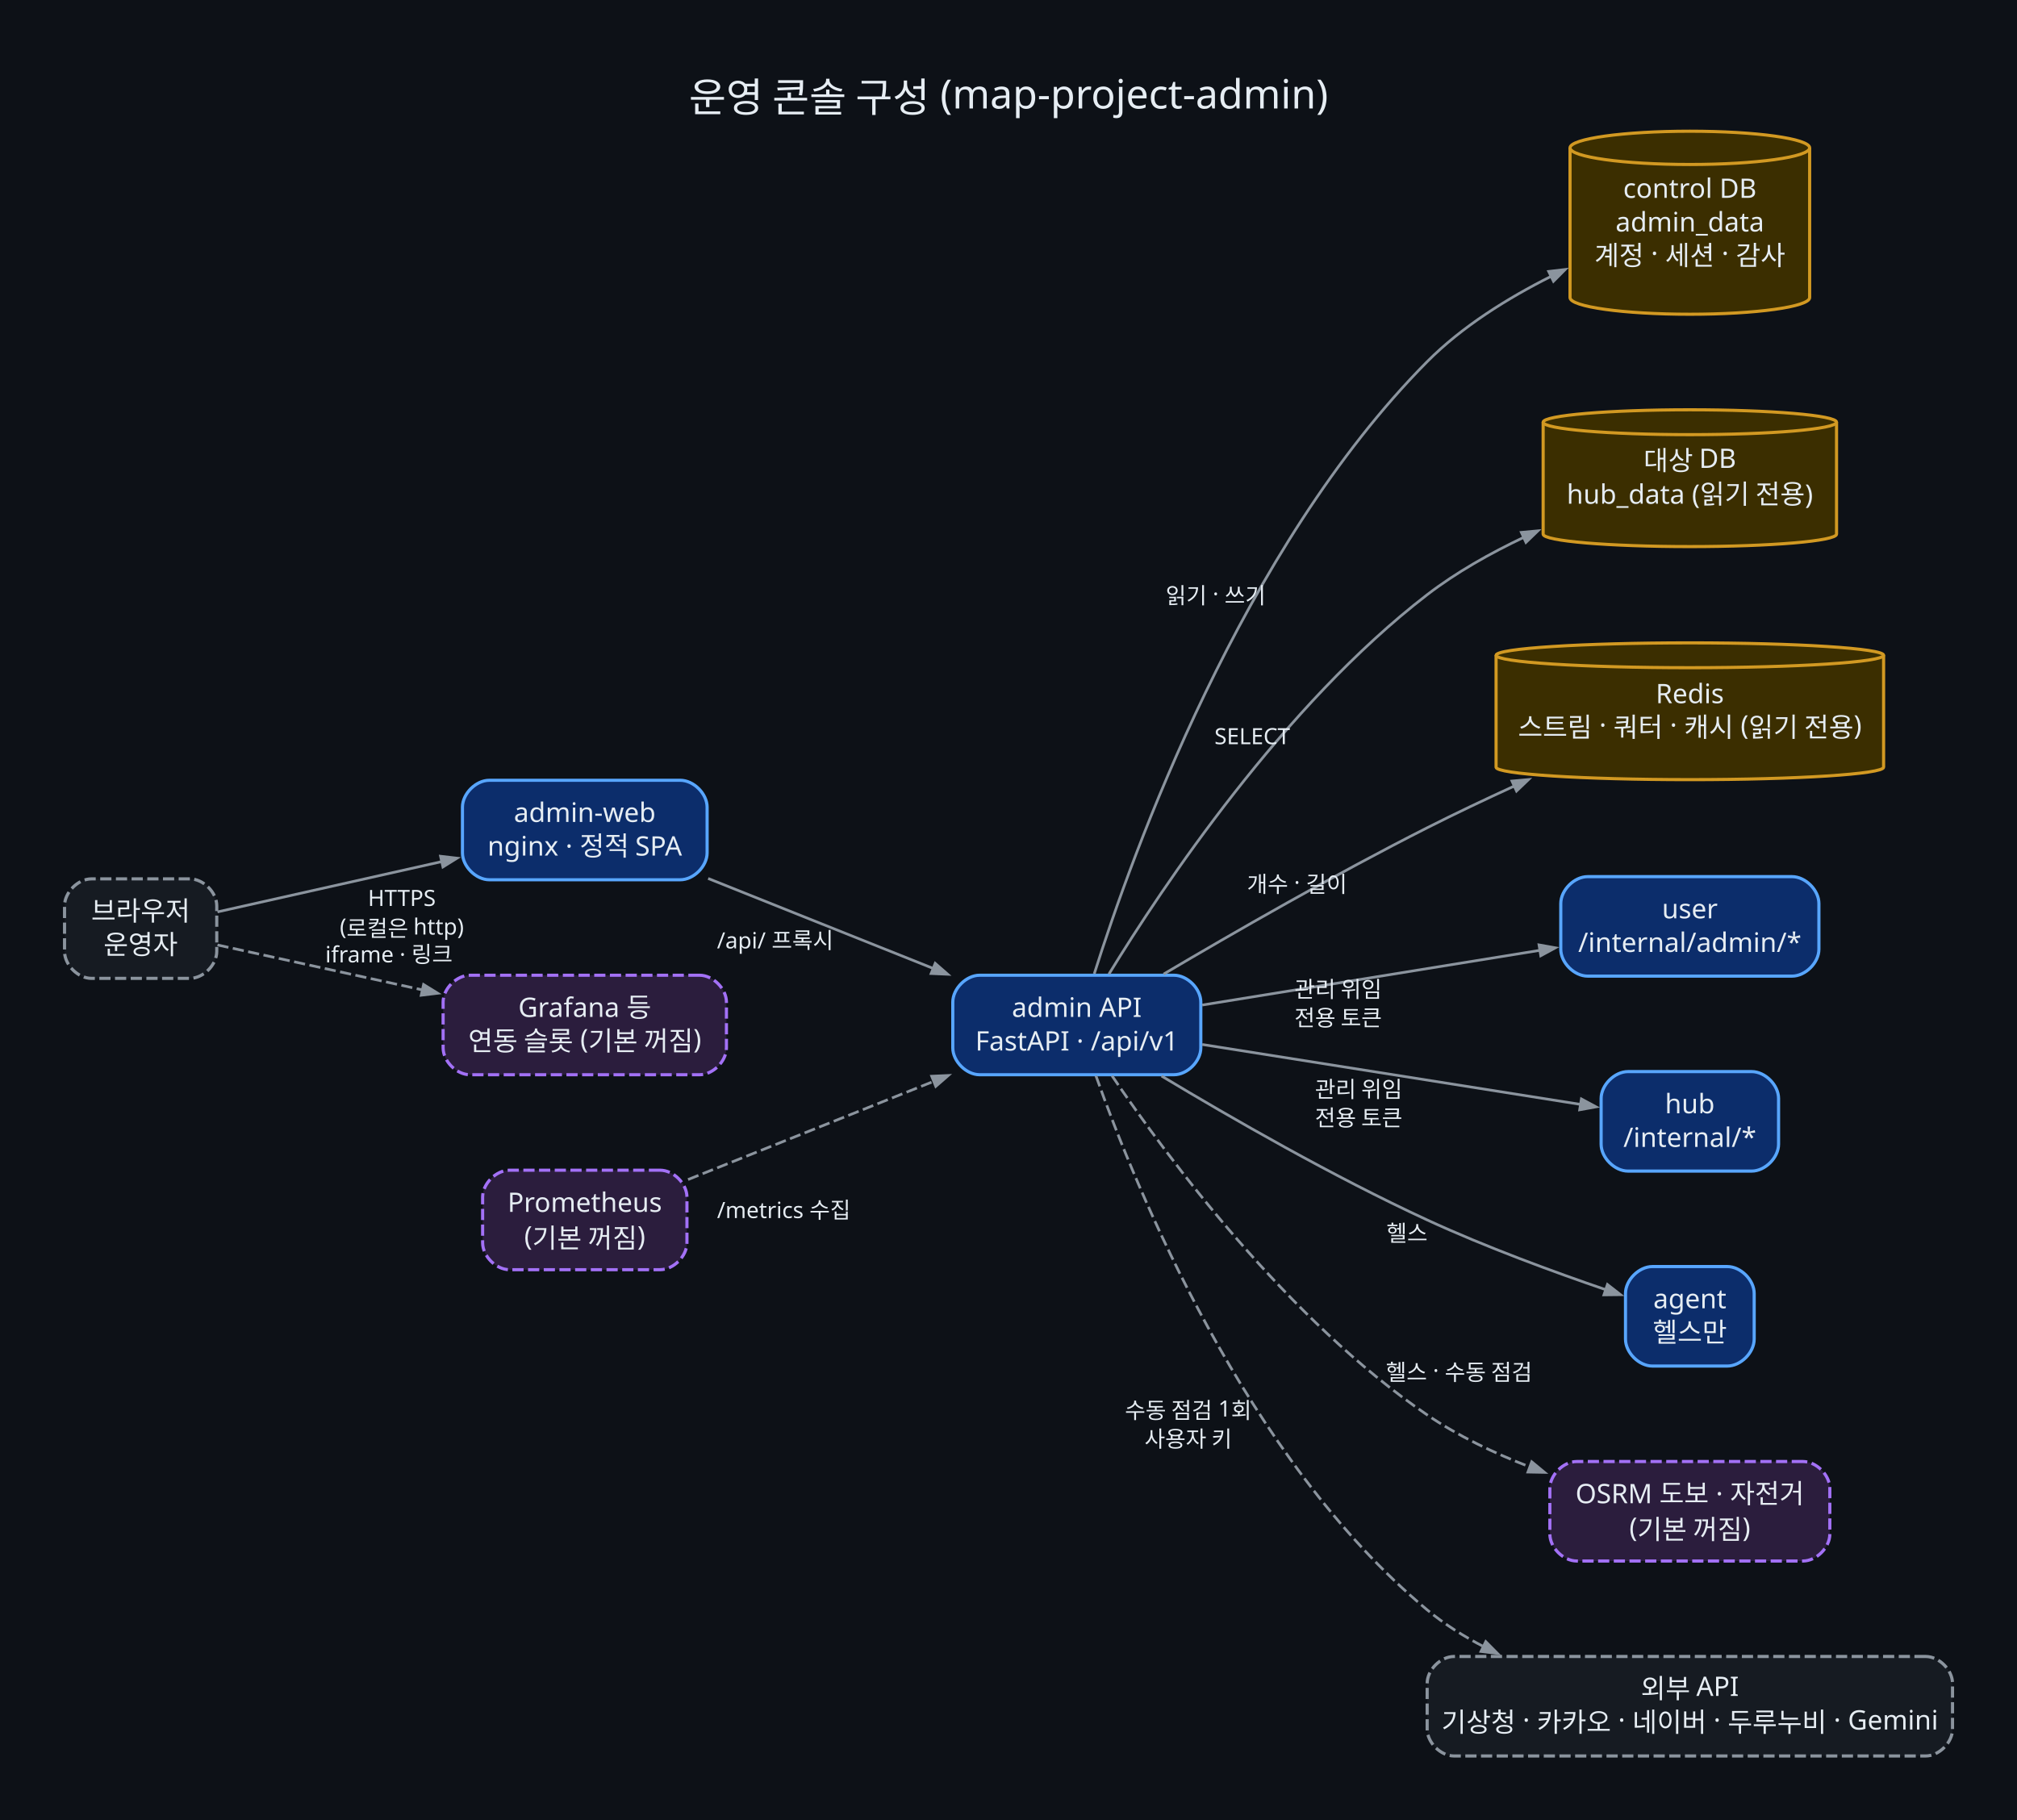
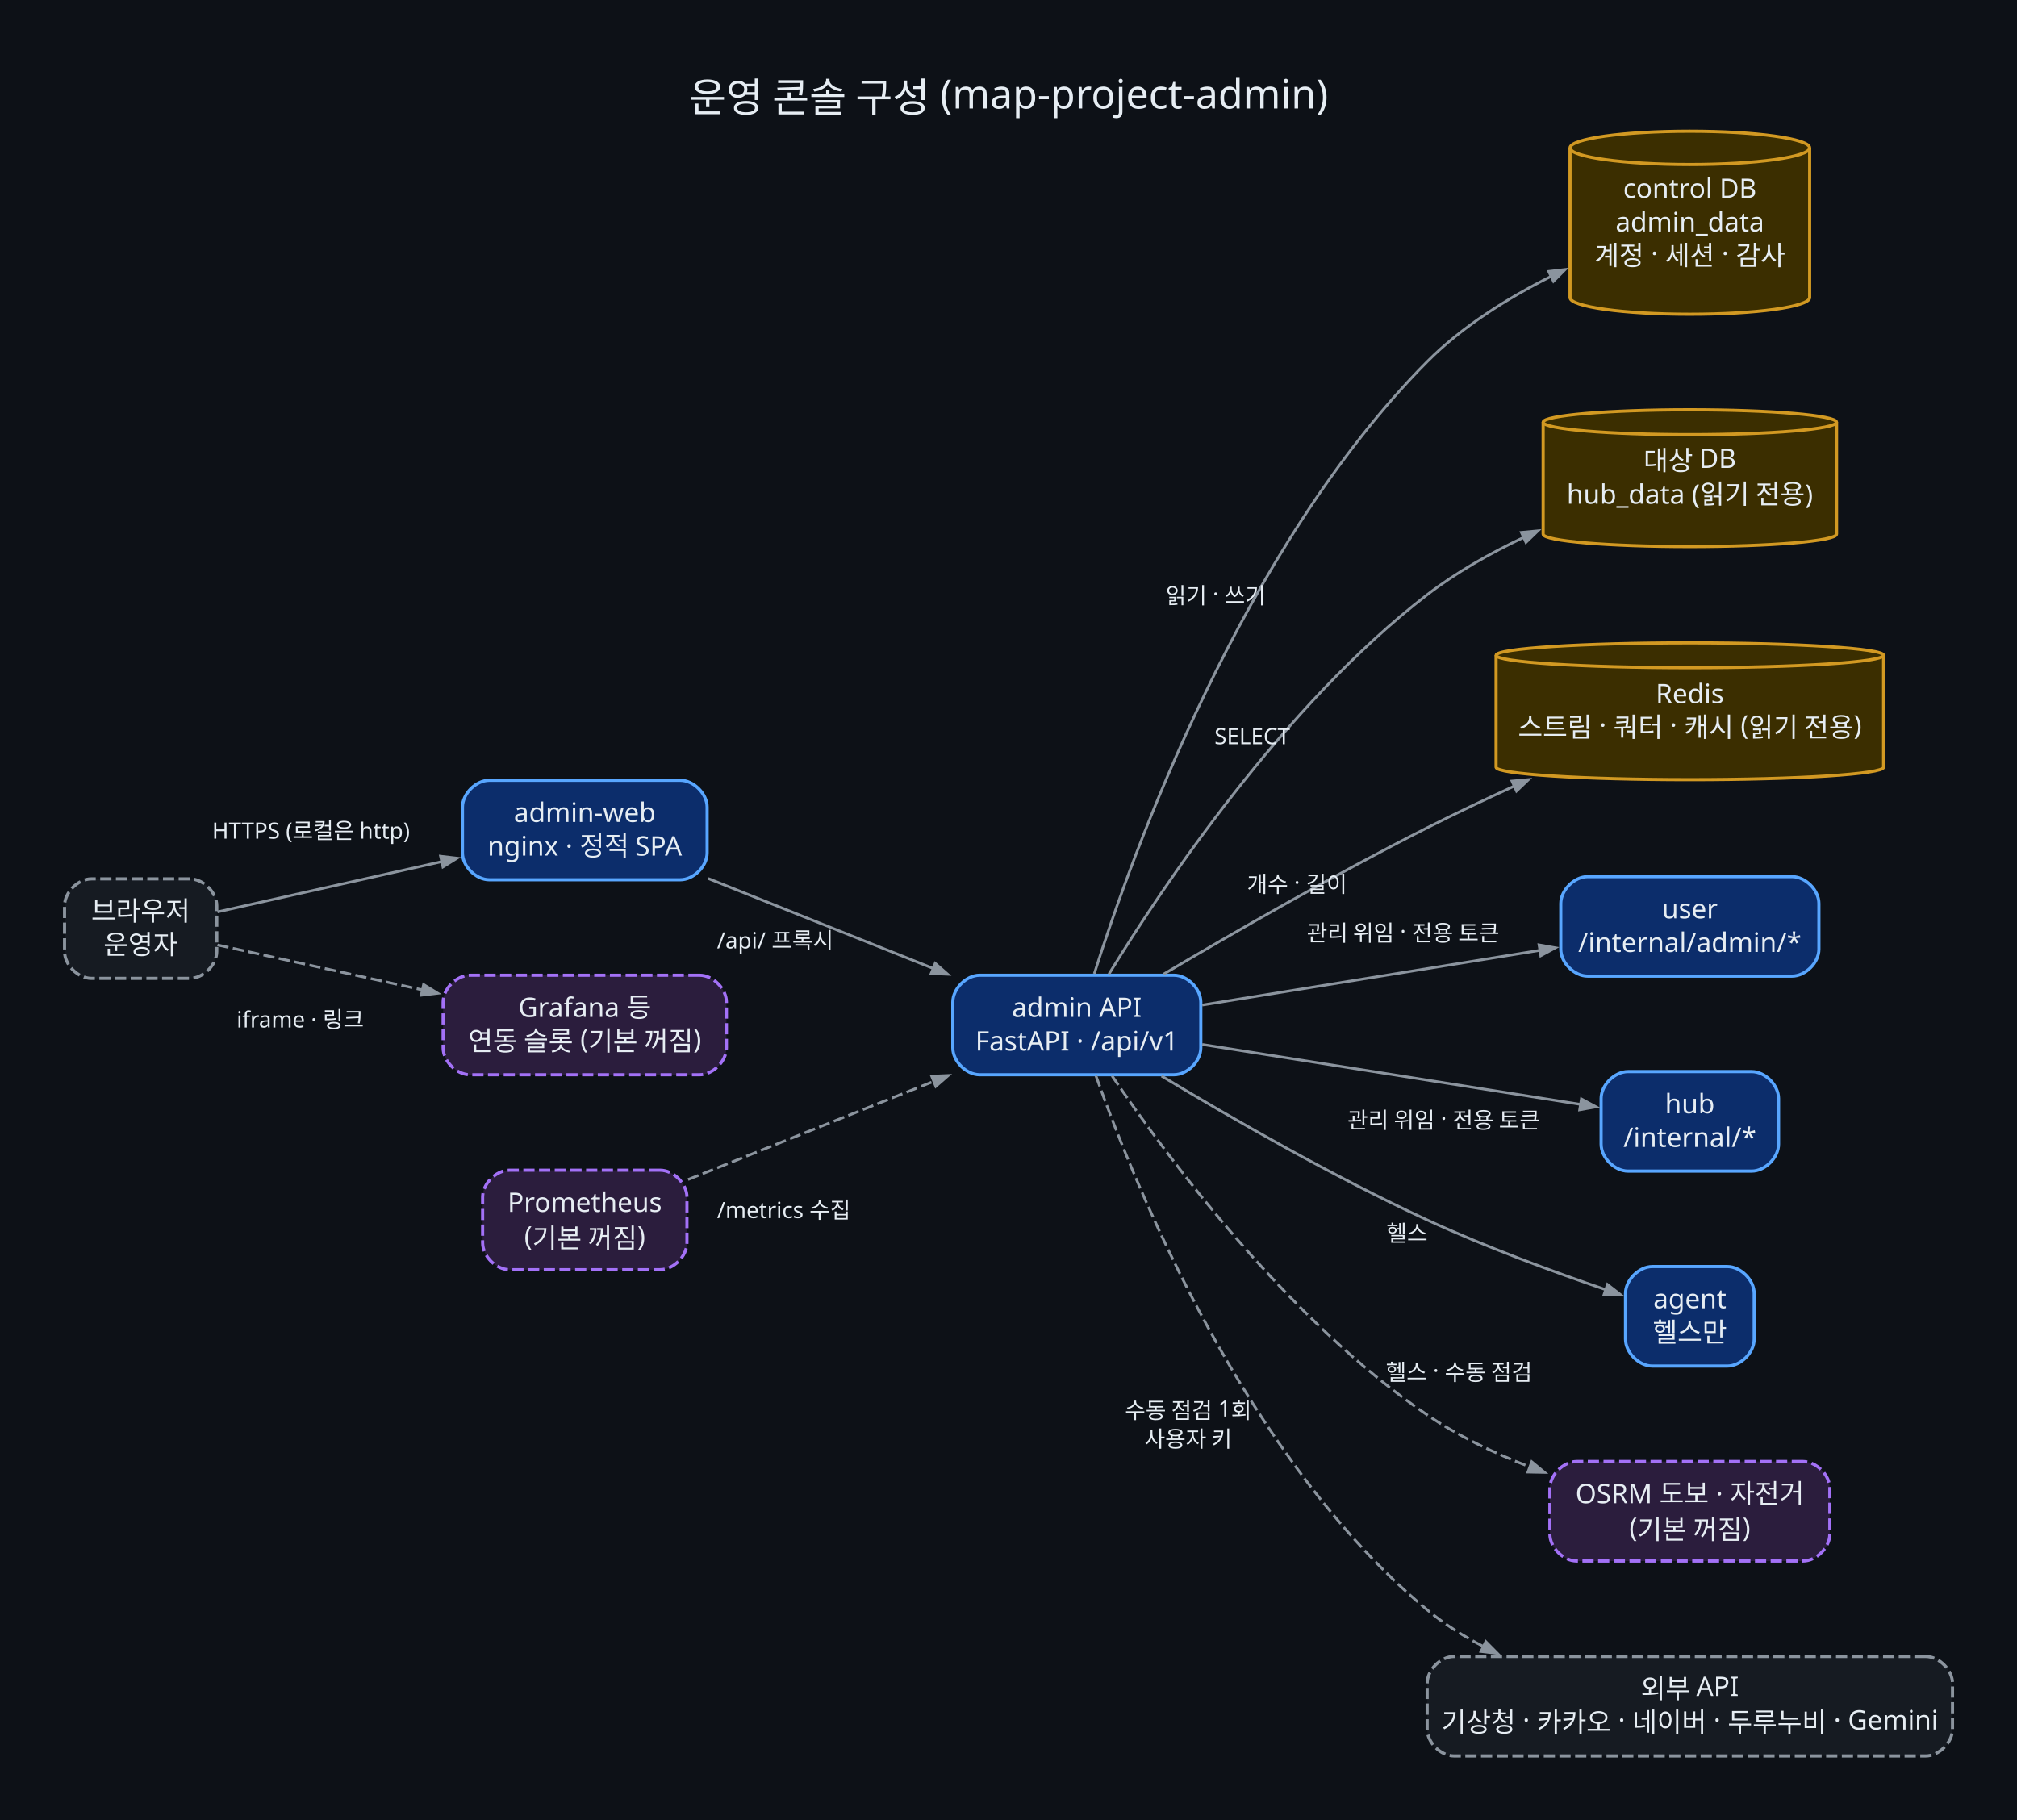
<svg xmlns="http://www.w3.org/2000/svg" width="900pt" height="812pt" viewBox="0.00 0.00 900.00 812.00">
  <g id="graph0" class="graph" transform="scale(1 1) rotate(0) translate(28.8 783.59)">
    <polygon fill="#0d1117" stroke="none" points="-28.8,28.8 -28.8,-783.59 871.23,-783.59 871.23,28.8 -28.8,28.8" />
    <text xml:space="preserve" text-anchor="middle" x="421.22" y="-733.69" font-family="Pretendard, Noto Sans KR, sans-serif" font-size="18.00" fill="#e6edf3">운영 콘솔 구성 (map-project-admin)</text>
    <g id="node1" class="node">
      <path fill="#161b22" stroke="#8b949e" stroke-width="1.4" stroke-dasharray="5,2" d="M55.92,-391.4C55.92,-391.4 12,-391.4 12,-391.4 6,-391.4 0,-385.4 0,-379.4 0,-379.4 0,-359 0,-359 0,-353 6,-347 12,-347 12,-347 55.92,-347 55.92,-347 61.92,-347 67.92,-353 67.92,-359 67.92,-359 67.92,-379.4 67.92,-379.4 67.92,-385.4 61.92,-391.4 55.92,-391.4" />
      <text xml:space="preserve" text-anchor="middle" x="33.96" y="-372.8" font-family="Pretendard, Noto Sans KR, sans-serif" font-size="12.00" fill="#e6edf3">브라우저</text>
      <text xml:space="preserve" text-anchor="middle" x="33.96" y="-357.8" font-family="Pretendard, Noto Sans KR, sans-serif" font-size="12.00" fill="#e6edf3">운영자</text>
    </g>
    <g id="node2" class="node">
      <path fill="#0c2d6b" stroke="#58a6ff" stroke-width="1.4" d="M274.72,-435.4C274.72,-435.4 189.55,-435.4 189.55,-435.4 183.55,-435.4 177.55,-429.4 177.55,-423.4 177.55,-423.4 177.55,-403 177.55,-403 177.55,-397 183.55,-391 189.55,-391 189.55,-391 274.72,-391 274.72,-391 280.72,-391 286.72,-397 286.72,-403 286.72,-403 286.72,-423.4 286.72,-423.4 286.72,-429.4 280.72,-435.4 274.72,-435.4" />
      <text xml:space="preserve" text-anchor="middle" x="232.13" y="-416.8" font-family="Pretendard, Noto Sans KR, sans-serif" font-size="12.00" fill="#e6edf3">admin-web</text>
      <text xml:space="preserve" text-anchor="middle" x="232.13" y="-401.8" font-family="Pretendard, Noto Sans KR, sans-serif" font-size="12.00" fill="#e6edf3">nginx · 정적 SPA</text>
    </g>
    <g id="edge1" class="edge">
      <path fill="none" stroke="#8b949e" stroke-width="1.2" d="M68.24,-376.66C95.65,-382.81 135.28,-391.7 168.59,-399.17" />
      <polygon fill="#8b949e" stroke="#8b949e" stroke-width="1.2" points="167.77,-401.5 175.14,-400.64 168.84,-396.72 167.77,-401.5" />
-       <text xml:space="preserve" text-anchor="middle" x="150.5" y="-379.31" font-family="Pretendard, Noto Sans KR, sans-serif" font-size="10.00" fill="#e6edf3">HTTPS</text>
-       <text xml:space="preserve" text-anchor="middle" x="150.5" y="-366.56" font-family="Pretendard, Noto Sans KR, sans-serif" font-size="10.00" fill="#e6edf3">(로컬은 http)</text>
+       <text xml:space="preserve" text-anchor="middle" x="109.97" y="-409.36" font-family="Pretendard, Noto Sans KR, sans-serif" font-size="10.00" fill="#e6edf3">HTTPS (로컬은 http)</text>
    </g>
    <g id="node13" class="node">
      <path fill="#2b1d3d" stroke="#a371f7" stroke-width="1.4" stroke-dasharray="5,2" d="M283.34,-348.4C283.34,-348.4 180.92,-348.4 180.92,-348.4 174.92,-348.4 168.92,-342.4 168.92,-336.4 168.92,-336.4 168.92,-316 168.92,-316 168.92,-310 174.92,-304 180.92,-304 180.92,-304 283.34,-304 283.34,-304 289.34,-304 295.34,-310 295.34,-316 295.34,-316 295.34,-336.4 295.34,-336.4 295.34,-342.4 289.34,-348.4 283.34,-348.4" />
      <text xml:space="preserve" text-anchor="middle" x="232.13" y="-329.8" font-family="Pretendard, Noto Sans KR, sans-serif" font-size="12.00" fill="#e6edf3">Grafana 등</text>
      <text xml:space="preserve" text-anchor="middle" x="232.13" y="-314.8" font-family="Pretendard, Noto Sans KR, sans-serif" font-size="12.00" fill="#e6edf3">연동 슬롯 (기본 꺼짐)</text>
    </g>
    <g id="edge12" class="edge">
      <path fill="none" stroke="#8b949e" stroke-width="1.2" stroke-dasharray="5,2" d="M68.24,-361.91C93.32,-356.41 128.65,-348.66 159.99,-341.79" />
      <polygon fill="#8b949e" stroke="#8b949e" stroke-width="1.2" points="160.2,-344.26 166.52,-340.36 159.15,-339.47 160.2,-344.26" />
-       <text xml:space="preserve" text-anchor="middle" x="144.76" y="-354.14" font-family="Pretendard, Noto Sans KR, sans-serif" font-size="10.00" fill="#e6edf3">iframe · 링크</text>
+       <text xml:space="preserve" text-anchor="middle" x="105.18" y="-325.09" font-family="Pretendard, Noto Sans KR, sans-serif" font-size="10.00" fill="#e6edf3">iframe · 링크</text>
    </g>
    <g id="node3" class="node">
      <path fill="#0c2d6b" stroke="#58a6ff" stroke-width="1.4" d="M495.01,-348.4C495.01,-348.4 408.34,-348.4 408.34,-348.4 402.34,-348.4 396.34,-342.4 396.34,-336.4 396.34,-336.4 396.34,-316 396.34,-316 396.34,-310 402.34,-304 408.34,-304 408.34,-304 495.01,-304 495.01,-304 501.01,-304 507.01,-310 507.01,-316 507.01,-316 507.01,-336.4 507.01,-336.4 507.01,-342.4 501.01,-348.4 495.01,-348.4" />
      <text xml:space="preserve" text-anchor="middle" x="451.68" y="-329.8" font-family="Pretendard, Noto Sans KR, sans-serif" font-size="12.00" fill="#e6edf3">admin API</text>
      <text xml:space="preserve" text-anchor="middle" x="451.68" y="-314.8" font-family="Pretendard, Noto Sans KR, sans-serif" font-size="12.00" fill="#e6edf3">FastAPI · /api/v1</text>
    </g>
    <g id="edge2" class="edge">
      <path fill="none" stroke="#8b949e" stroke-width="1.2" d="M287.18,-391.58C317.69,-379.38 355.97,-364.07 387.82,-351.34" />
      <polygon fill="#8b949e" stroke="#8b949e" stroke-width="1.2" points="388.49,-353.71 394.08,-348.83 386.67,-349.16 388.49,-353.71" />
      <text xml:space="preserve" text-anchor="middle" x="317.1" y="-360.37" font-family="Pretendard, Noto Sans KR, sans-serif" font-size="10.00" fill="#e6edf3">/api/ 프록시</text>
    </g>
    <g id="node4" class="node">
      <path fill="#3b2e00" stroke="#d29922" stroke-width="1.4" d="M778.68,-717.61C778.68,-721.71 754.72,-725.04 725.22,-725.04 695.72,-725.04 671.76,-721.71 671.76,-717.61 671.76,-717.61 671.76,-650.79 671.76,-650.79 671.76,-646.69 695.72,-643.36 725.22,-643.36 754.72,-643.36 778.68,-646.69 778.68,-650.79 778.68,-650.79 778.68,-717.61 778.68,-717.61" />
      <path fill="none" stroke="#d29922" stroke-width="1.4" d="M778.68,-717.61C778.68,-713.52 754.72,-710.19 725.22,-710.19 695.72,-710.19 671.76,-713.52 671.76,-717.61" />
      <text xml:space="preserve" text-anchor="middle" x="725.22" y="-695.3" font-family="Pretendard, Noto Sans KR, sans-serif" font-size="12.00" fill="#e6edf3">control DB</text>
      <text xml:space="preserve" text-anchor="middle" x="725.22" y="-680.3" font-family="Pretendard, Noto Sans KR, sans-serif" font-size="12.00" fill="#e6edf3">admin_data</text>
      <text xml:space="preserve" text-anchor="middle" x="725.22" y="-665.3" font-family="Pretendard, Noto Sans KR, sans-serif" font-size="12.00" fill="#e6edf3">계정 · 세션 · 감사</text>
    </g>
    <g id="edge3" class="edge">
      <path fill="none" stroke="#8b949e" stroke-width="1.2" d="M459.47,-349.05C476.44,-402.81 525.4,-539.02 608.01,-622.2 623.59,-637.89 643.98,-650.57 663.32,-660.28" />
      <polygon fill="#8b949e" stroke="#8b949e" stroke-width="1.2" points="662.23,-662.47 669.6,-663.33 664.37,-658.06 662.23,-662.47" />
      <text xml:space="preserve" text-anchor="middle" x="513.65" y="-514.23" font-family="Pretendard, Noto Sans KR, sans-serif" font-size="10.00" fill="#e6edf3">읽기 · 쓰기</text>
    </g>
    <g id="node5" class="node">
      <path fill="#3b2e00" stroke="#d29922" stroke-width="1.4" d="M790.68,-595.18C790.68,-598.24 761.34,-600.73 725.22,-600.73 689.1,-600.73 659.76,-598.24 659.76,-595.18 659.76,-595.18 659.76,-545.23 659.76,-545.23 659.76,-542.16 689.1,-539.68 725.22,-539.68 761.34,-539.68 790.68,-542.16 790.68,-545.23 790.68,-545.23 790.68,-595.18 790.68,-595.18" />
      <path fill="none" stroke="#d29922" stroke-width="1.4" d="M790.68,-595.18C790.68,-592.11 761.34,-589.63 725.22,-589.63 689.1,-589.63 659.76,-592.11 659.76,-595.18" />
      <text xml:space="preserve" text-anchor="middle" x="725.22" y="-573.8" font-family="Pretendard, Noto Sans KR, sans-serif" font-size="12.00" fill="#e6edf3">대상 DB</text>
      <text xml:space="preserve" text-anchor="middle" x="725.22" y="-558.8" font-family="Pretendard, Noto Sans KR, sans-serif" font-size="12.00" fill="#e6edf3">hub_data (읽기 전용)</text>
    </g>
    <g id="edge4" class="edge">
      <path fill="none" stroke="#8b949e" stroke-width="1.2" d="M466.02,-348.93C490.01,-388.12 543.95,-468.92 608.01,-518.2 620.99,-528.18 636.19,-536.74 651.24,-543.87" />
      <polygon fill="#8b949e" stroke="#8b949e" stroke-width="1.2" points="650.04,-546.02 657.43,-546.71 652.09,-541.56 650.04,-546.02" />
      <text xml:space="preserve" text-anchor="middle" x="529.95" y="-451.5" font-family="Pretendard, Noto Sans KR, sans-serif" font-size="10.00" fill="#e6edf3">SELECT</text>
    </g>
    <g id="node6" class="node">
      <path fill="#3b2e00" stroke="#d29922" stroke-width="1.4" d="M811.68,-491.18C811.68,-494.24 772.93,-496.72 725.22,-496.72 677.51,-496.72 638.76,-494.24 638.76,-491.18 638.76,-491.18 638.76,-441.22 638.76,-441.22 638.76,-438.16 677.51,-435.68 725.22,-435.68 772.93,-435.68 811.68,-438.16 811.68,-441.22 811.68,-441.22 811.68,-491.18 811.68,-491.18" />
      <path fill="none" stroke="#d29922" stroke-width="1.4" d="M811.68,-491.18C811.68,-488.11 772.93,-485.63 725.22,-485.63 677.51,-485.63 638.76,-488.11 638.76,-491.18" />
      <text xml:space="preserve" text-anchor="middle" x="725.22" y="-469.8" font-family="Pretendard, Noto Sans KR, sans-serif" font-size="12.00" fill="#e6edf3">Redis</text>
      <text xml:space="preserve" text-anchor="middle" x="725.22" y="-454.8" font-family="Pretendard, Noto Sans KR, sans-serif" font-size="12.00" fill="#e6edf3">스트림 · 쿼터 · 캐시 (읽기 전용)</text>
    </g>
    <g id="edge5" class="edge">
      <path fill="none" stroke="#8b949e" stroke-width="1.2" d="M490.43,-348.92C521.55,-367.32 567.07,-393.5 608.01,-414.2 620.54,-420.54 634.01,-426.93 647.18,-432.96" />
      <polygon fill="#8b949e" stroke="#8b949e" stroke-width="1.2" points="645.85,-435.05 653.24,-435.72 647.88,-430.59 645.85,-435.05" />
      <text xml:space="preserve" text-anchor="middle" x="549.95" y="-385.43" font-family="Pretendard, Noto Sans KR, sans-serif" font-size="10.00" fill="#e6edf3">개수 · 길이</text>
    </g>
    <g id="node7" class="node">
      <path fill="#0c2d6b" stroke="#58a6ff" stroke-width="1.4" d="M770.81,-392.4C770.81,-392.4 679.63,-392.4 679.63,-392.4 673.63,-392.4 667.63,-386.4 667.63,-380.4 667.63,-380.4 667.63,-360 667.63,-360 667.63,-354 673.63,-348 679.63,-348 679.63,-348 770.81,-348 770.81,-348 776.81,-348 782.81,-354 782.81,-360 782.81,-360 782.81,-380.4 782.81,-380.4 782.81,-386.4 776.81,-392.4 770.81,-392.4" />
      <text xml:space="preserve" text-anchor="middle" x="725.22" y="-373.8" font-family="Pretendard, Noto Sans KR, sans-serif" font-size="12.00" fill="#e6edf3">user</text>
      <text xml:space="preserve" text-anchor="middle" x="725.22" y="-358.8" font-family="Pretendard, Noto Sans KR, sans-serif" font-size="12.00" fill="#e6edf3">/internal/admin/*</text>
    </g>
    <g id="edge6" class="edge">
      <path fill="none" stroke="#8b949e" stroke-width="1.2" d="M507.63,-335.1C551.25,-342.17 612.37,-352.08 658.57,-359.56" />
      <polygon fill="#8b949e" stroke="#8b949e" stroke-width="1.2" points="657.92,-361.94 665.22,-360.64 658.7,-357.1 657.92,-361.94" />
-       <text xml:space="preserve" text-anchor="middle" x="568.29" y="-338.53" font-family="Pretendard, Noto Sans KR, sans-serif" font-size="10.00" fill="#e6edf3">관리 위임</text>
-       <text xml:space="preserve" text-anchor="middle" x="568.29" y="-325.78" font-family="Pretendard, Noto Sans KR, sans-serif" font-size="10.00" fill="#e6edf3">전용 토큰</text>
+       <text xml:space="preserve" text-anchor="middle" x="597.26" y="-363.66" font-family="Pretendard, Noto Sans KR, sans-serif" font-size="10.00" fill="#e6edf3">관리 위임 · 전용 토큰</text>
    </g>
    <g id="node8" class="node">
      <path fill="#0c2d6b" stroke="#58a6ff" stroke-width="1.4" d="M752.81,-305.4C752.81,-305.4 697.63,-305.4 697.63,-305.4 691.63,-305.4 685.63,-299.4 685.63,-293.4 685.63,-293.4 685.63,-273 685.63,-273 685.63,-267 691.63,-261 697.63,-261 697.63,-261 752.81,-261 752.81,-261 758.81,-261 764.81,-267 764.81,-273 764.81,-273 764.81,-293.4 764.81,-293.4 764.81,-299.4 758.81,-305.4 752.81,-305.4" />
      <text xml:space="preserve" text-anchor="middle" x="725.22" y="-286.8" font-family="Pretendard, Noto Sans KR, sans-serif" font-size="12.00" fill="#e6edf3">hub</text>
      <text xml:space="preserve" text-anchor="middle" x="725.22" y="-271.8" font-family="Pretendard, Noto Sans KR, sans-serif" font-size="12.00" fill="#e6edf3">/internal/*</text>
    </g>
    <g id="edge7" class="edge">
      <path fill="none" stroke="#8b949e" stroke-width="1.2" d="M507.63,-317.5C557.23,-309.64 629.46,-298.21 676.64,-290.73" />
      <polygon fill="#8b949e" stroke="#8b949e" stroke-width="1.2" points="676.83,-293.19 683.36,-289.67 676.06,-288.35 676.83,-293.19" />
-       <text xml:space="preserve" text-anchor="middle" x="577.45" y="-293.91" font-family="Pretendard, Noto Sans KR, sans-serif" font-size="10.00" fill="#e6edf3">관리 위임</text>
-       <text xml:space="preserve" text-anchor="middle" x="577.45" y="-281.16" font-family="Pretendard, Noto Sans KR, sans-serif" font-size="10.00" fill="#e6edf3">전용 토큰</text>
+       <text xml:space="preserve" text-anchor="middle" x="615.42" y="-280.16" font-family="Pretendard, Noto Sans KR, sans-serif" font-size="10.00" fill="#e6edf3">관리 위임 · 전용 토큰</text>
    </g>
    <g id="node9" class="node">
      <path fill="#0c2d6b" stroke="#58a6ff" stroke-width="1.4" d="M741.93,-218.4C741.93,-218.4 708.51,-218.4 708.51,-218.4 702.51,-218.4 696.51,-212.4 696.51,-206.4 696.51,-206.4 696.51,-186 696.51,-186 696.51,-180 702.51,-174 708.51,-174 708.51,-174 741.93,-174 741.93,-174 747.93,-174 753.93,-180 753.93,-186 753.93,-186 753.93,-206.4 753.93,-206.4 753.93,-212.4 747.93,-218.4 741.93,-218.4" />
      <text xml:space="preserve" text-anchor="middle" x="725.22" y="-199.8" font-family="Pretendard, Noto Sans KR, sans-serif" font-size="12.00" fill="#e6edf3">agent</text>
      <text xml:space="preserve" text-anchor="middle" x="725.22" y="-184.8" font-family="Pretendard, Noto Sans KR, sans-serif" font-size="12.00" fill="#e6edf3">헬스만</text>
    </g>
    <g id="edge8" class="edge">
      <path fill="none" stroke="#8b949e" stroke-width="1.2" d="M489.49,-303.43C520.43,-284.81 566.19,-258.5 608.01,-239.2 634.1,-227.15 664.61,-215.97 687.82,-208.03" />
      <polygon fill="#8b949e" stroke="#8b949e" stroke-width="1.2" points="688.45,-210.4 694.3,-205.84 686.88,-205.76 688.45,-210.4" />
      <text xml:space="preserve" text-anchor="middle" x="599.02" y="-229.7" font-family="Pretendard, Noto Sans KR, sans-serif" font-size="10.00" fill="#e6edf3">헬스</text>
    </g>
    <g id="node10" class="node">
      <path fill="#2b1d3d" stroke="#a371f7" stroke-width="1.4" stroke-dasharray="5,2" d="M775.68,-131.4C775.68,-131.4 674.76,-131.4 674.76,-131.4 668.76,-131.4 662.76,-125.4 662.76,-119.4 662.76,-119.4 662.76,-99 662.76,-99 662.76,-93 668.76,-87 674.76,-87 674.76,-87 775.68,-87 775.68,-87 781.68,-87 787.68,-93 787.68,-99 787.68,-99 787.68,-119.4 787.68,-119.4 787.68,-125.4 781.68,-131.4 775.68,-131.4" />
      <text xml:space="preserve" text-anchor="middle" x="725.22" y="-112.8" font-family="Pretendard, Noto Sans KR, sans-serif" font-size="12.00" fill="#e6edf3">OSRM 도보 · 자전거</text>
      <text xml:space="preserve" text-anchor="middle" x="725.22" y="-97.8" font-family="Pretendard, Noto Sans KR, sans-serif" font-size="12.00" fill="#e6edf3">(기본 꺼짐)</text>
    </g>
    <g id="edge9" class="edge">
      <path fill="none" stroke="#8b949e" stroke-width="1.2" stroke-dasharray="5,2" d="M467.41,-303.5C492.26,-266.86 545.94,-194.5 608.01,-152.2 621.86,-142.76 638.05,-135.08 653.86,-128.97" />
      <polygon fill="#8b949e" stroke="#8b949e" stroke-width="1.2" points="654.67,-131.28 660.38,-126.55 652.97,-126.69 654.67,-131.28" />
      <text xml:space="preserve" text-anchor="middle" x="622.23" y="-167.65" font-family="Pretendard, Noto Sans KR, sans-serif" font-size="10.00" fill="#e6edf3">헬스 · 수동 점검</text>
    </g>
    <g id="node11" class="node">
      <path fill="#161b22" stroke="#8b949e" stroke-width="1.4" stroke-dasharray="5,2" d="M830.43,-44.4C830.43,-44.4 620.01,-44.4 620.01,-44.4 614.01,-44.4 608.01,-38.4 608.01,-32.4 608.01,-32.4 608.01,-12 608.01,-12 608.01,-6 614.01,0 620.01,0 620.01,0 830.43,0 830.43,0 836.43,0 842.43,-6 842.43,-12 842.43,-12 842.43,-32.4 842.43,-32.4 842.43,-38.4 836.43,-44.4 830.43,-44.4" />
      <text xml:space="preserve" text-anchor="middle" x="725.22" y="-25.8" font-family="Pretendard, Noto Sans KR, sans-serif" font-size="12.00" fill="#e6edf3">외부 API</text>
      <text xml:space="preserve" text-anchor="middle" x="725.22" y="-10.8" font-family="Pretendard, Noto Sans KR, sans-serif" font-size="12.00" fill="#e6edf3">기상청 · 카카오 · 네이버 · 두루누비 · Gemini</text>
    </g>
    <g id="edge10" class="edge">
      <path fill="none" stroke="#8b949e" stroke-width="1.2" stroke-dasharray="5,2" d="M460.22,-303.51C477.99,-253.41 527.16,-132.5 608.01,-65.2 615.63,-58.86 624.28,-53.4 633.33,-48.73" />
      <polygon fill="#8b949e" stroke="#8b949e" stroke-width="1.2" points="634.16,-51.04 639.38,-45.77 632.01,-46.64 634.16,-51.04" />
      <text xml:space="preserve" text-anchor="middle" x="501.41" y="-150.64" font-family="Pretendard, Noto Sans KR, sans-serif" font-size="10.00" fill="#e6edf3">수동 점검 1회</text>
      <text xml:space="preserve" text-anchor="middle" x="501.41" y="-137.89" font-family="Pretendard, Noto Sans KR, sans-serif" font-size="10.00" fill="#e6edf3">사용자 키</text>
    </g>
    <g id="node12" class="node">
      <path fill="#2b1d3d" stroke="#a371f7" stroke-width="1.4" stroke-dasharray="5,2" d="M265.72,-261.4C265.72,-261.4 198.55,-261.4 198.55,-261.4 192.55,-261.4 186.55,-255.4 186.55,-249.4 186.55,-249.4 186.55,-229 186.55,-229 186.55,-223 192.55,-217 198.55,-217 198.55,-217 265.72,-217 265.72,-217 271.72,-217 277.72,-223 277.72,-229 277.72,-229 277.72,-249.4 277.72,-249.4 277.72,-255.4 271.72,-261.4 265.72,-261.4" />
      <text xml:space="preserve" text-anchor="middle" x="232.13" y="-242.8" font-family="Pretendard, Noto Sans KR, sans-serif" font-size="12.00" fill="#e6edf3">Prometheus</text>
      <text xml:space="preserve" text-anchor="middle" x="232.13" y="-227.8" font-family="Pretendard, Noto Sans KR, sans-serif" font-size="12.00" fill="#e6edf3">(기본 꺼짐)</text>
    </g>
    <g id="edge11" class="edge">
      <path fill="none" stroke="#8b949e" stroke-width="1.2" stroke-dasharray="5,2" d="M278.21,-257.23C310.02,-269.95 353.07,-287.17 388.2,-301.21" />
      <polygon fill="#8b949e" stroke="#8b949e" stroke-width="1.2" points="386.93,-303.34 394.34,-303.67 388.75,-298.8 386.93,-303.34" />
      <text xml:space="preserve" text-anchor="middle" x="320.95" y="-240.04" font-family="Pretendard, Noto Sans KR, sans-serif" font-size="10.00" fill="#e6edf3">/metrics 수집</text>
    </g>
  </g>
</svg>
